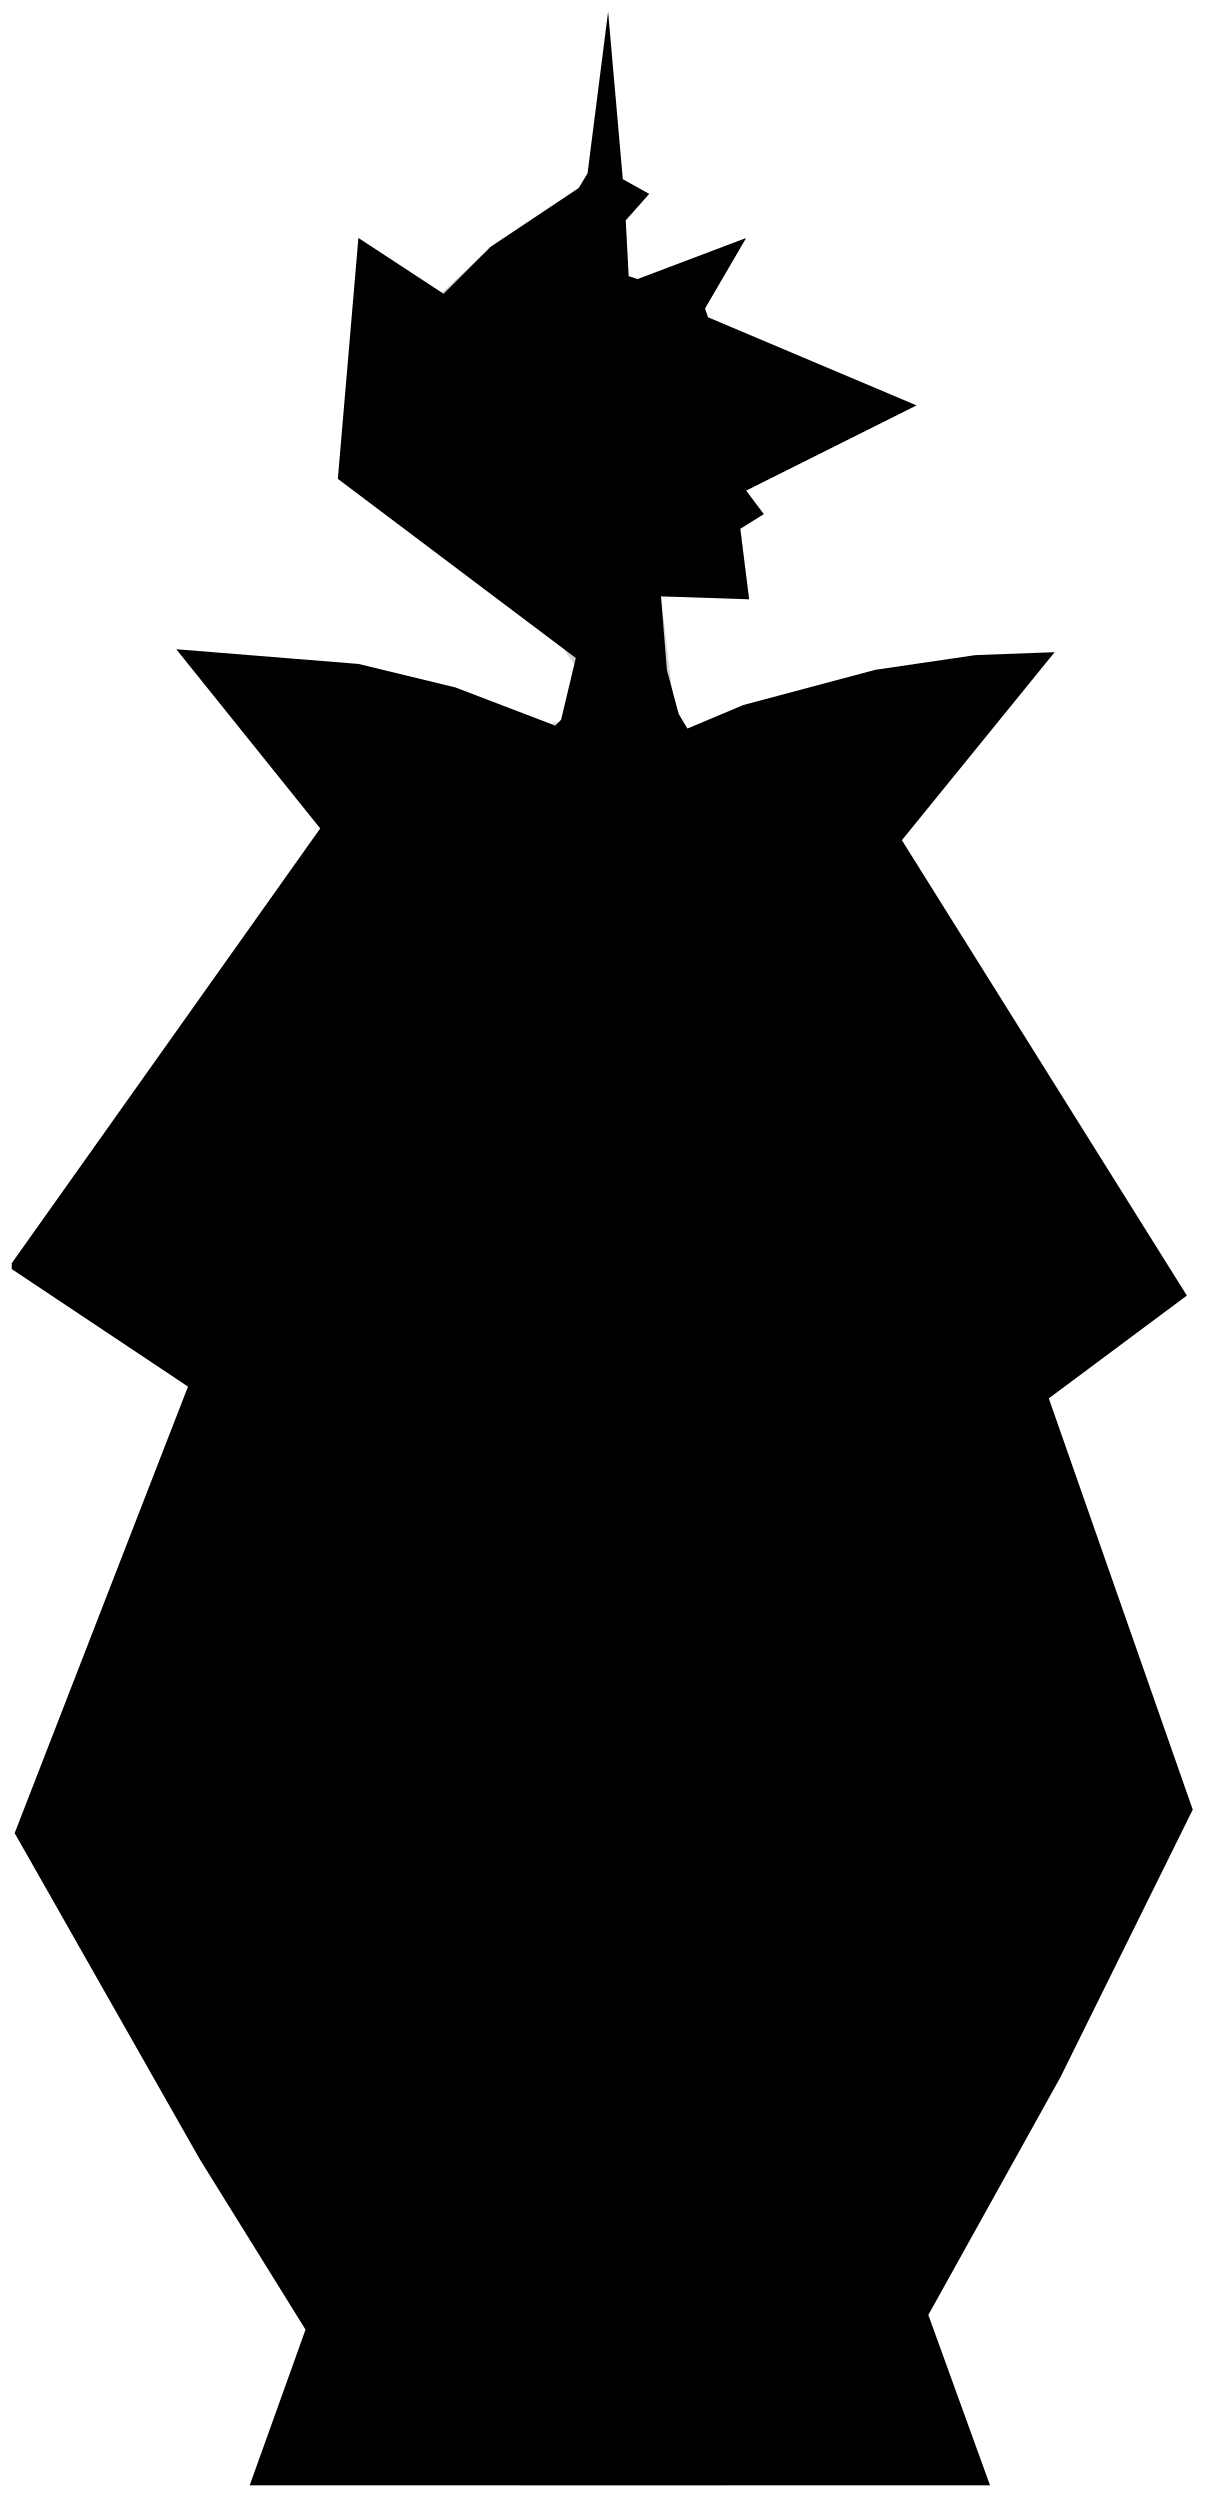
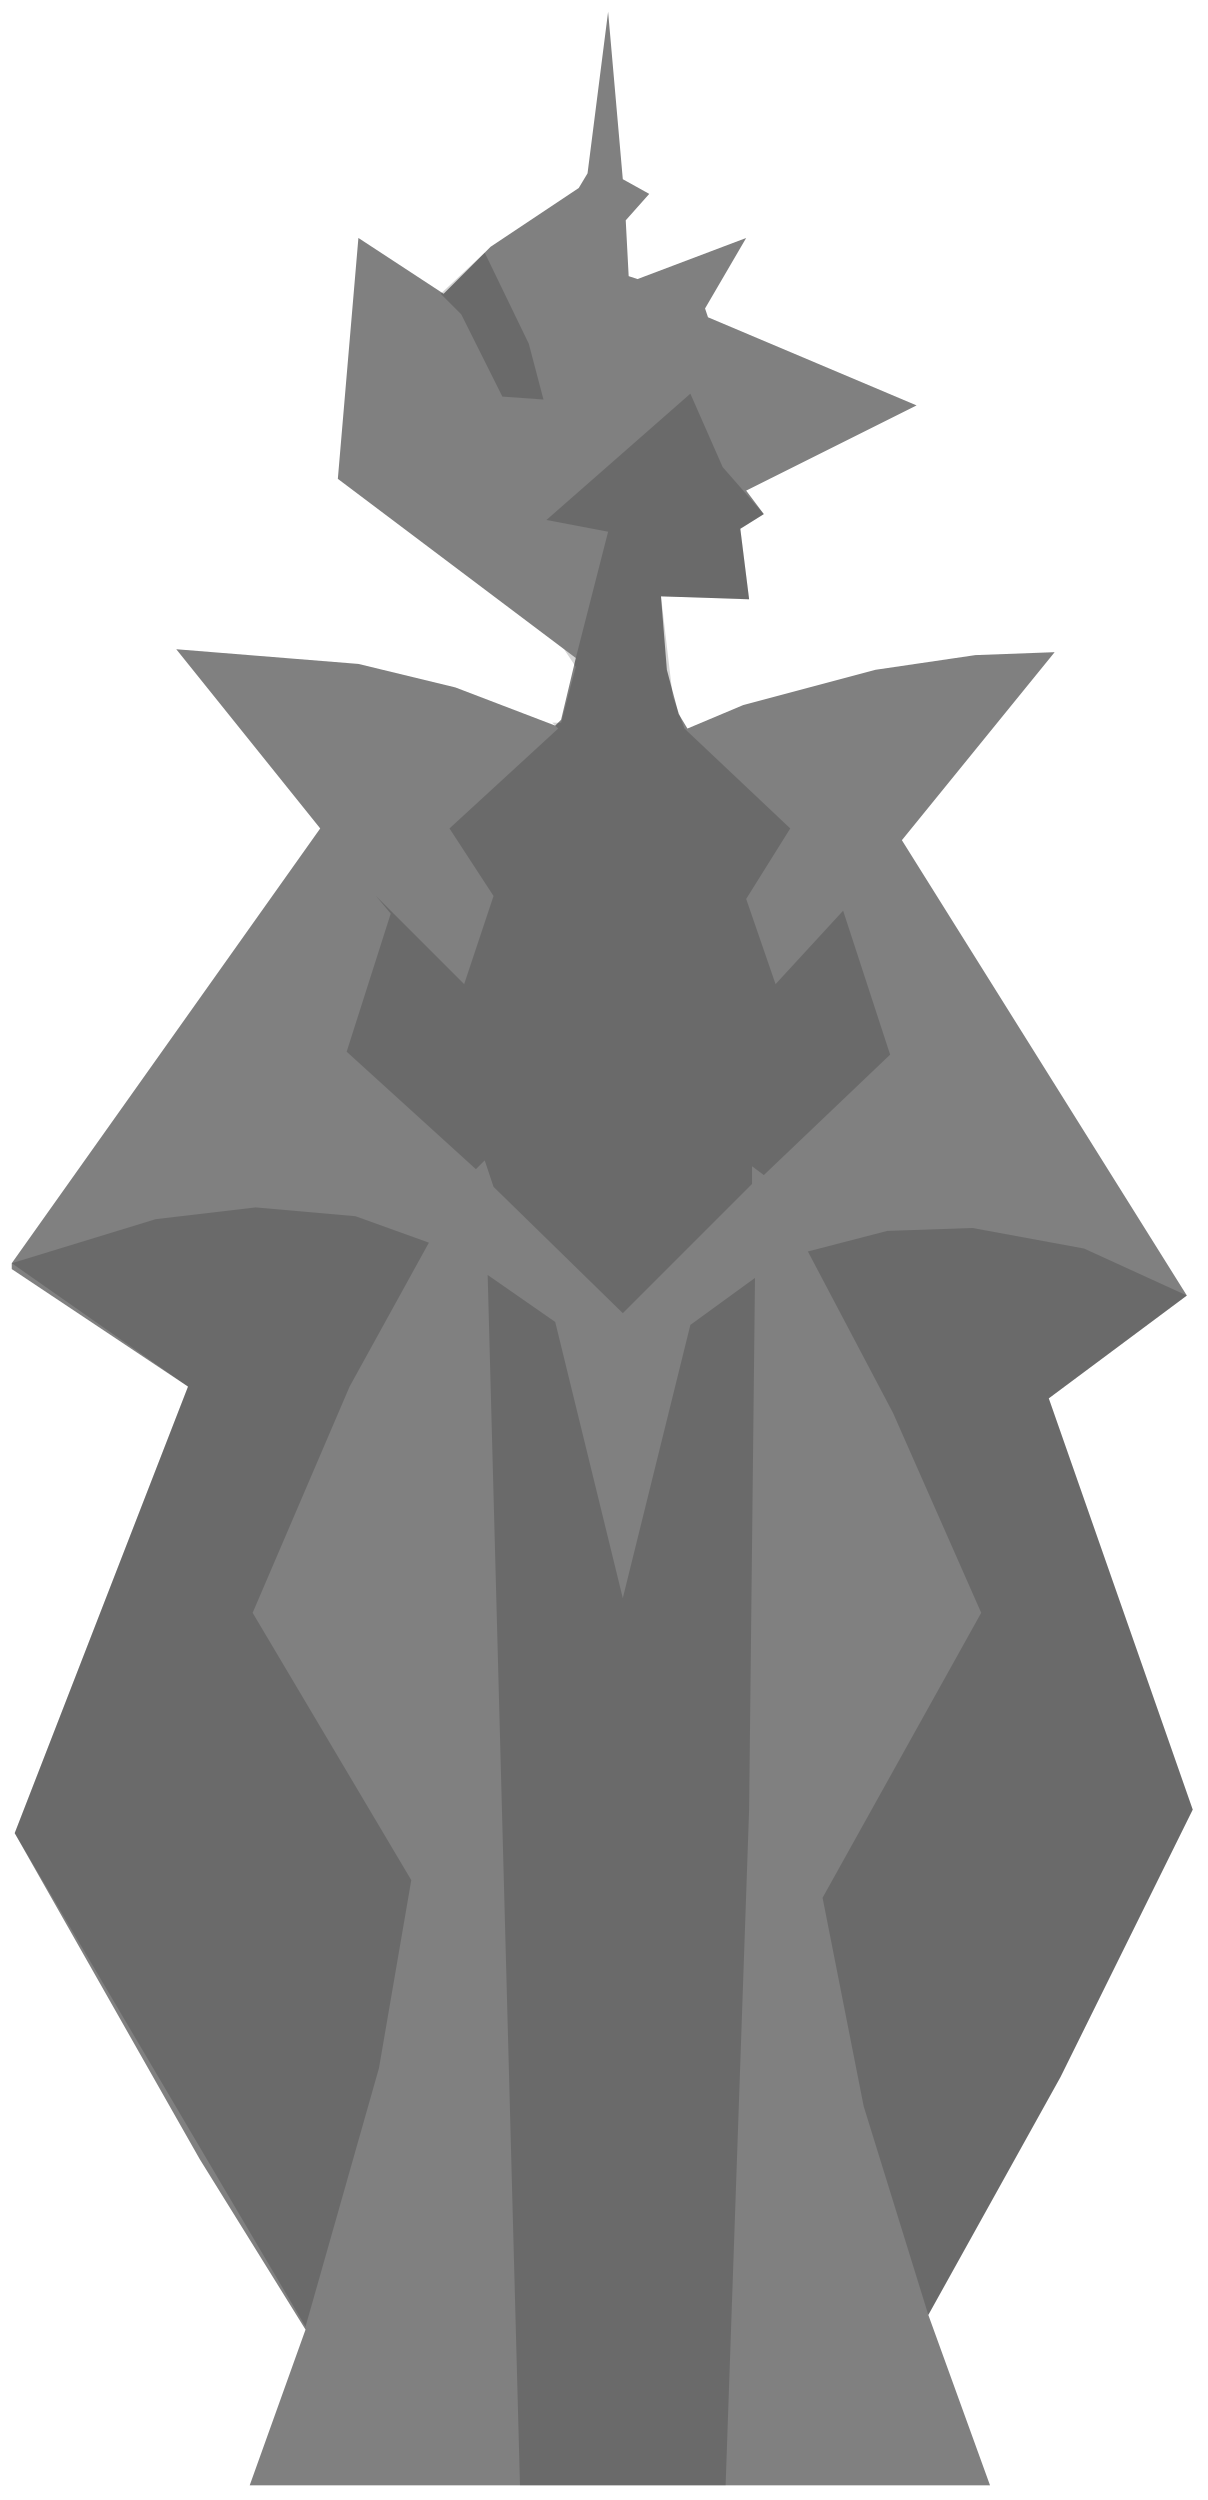
<svg xmlns="http://www.w3.org/2000/svg" viewBox="0 0 411 851" role="img" aria-label="Bastião">
-   <path d="M207,4 L200,59 L197,64 L167,84 L151,100 L122,81 L115,163 L196,224 L191,245 L189,247 L155,234 L122,226 L60,221 L109,282 L4,430 L4,432 L64,472 L5,624 L68,735 L104,793 L85,846 L337,846 L316,788 L361,707 L406,616 L357,476 L404,441 L307,286 L359,222 L332,223 L298,228 L253,240 L234,248 L231,243 L227,228 L225,203 L255,204 L252,180 L260,175 L254,167 L312,138 L241,108 L240,105 L254,81 L217,95 L214,94 L213,75 L221,66 L212,61Z" fill="currentColor" fill-rule="evenodd" />
+   <path d="M207,4 L200,59 L197,64 L167,84 L151,100 L122,81 L115,163 L196,224 L191,245 L189,247 L155,234 L122,226 L60,221 L109,282 L4,430 L4,432 L64,472 L5,624 L68,735 L104,793 L85,846 L337,846 L316,788 L361,707 L406,616 L357,476 L404,441 L307,286 L359,222 L332,223 L298,228 L253,240 L234,248 L231,243 L227,228 L225,203 L255,204 L252,180 L260,175 L254,167 L312,138 L241,108 L240,105 L254,81 L217,95 L214,94 L213,75 L221,66 L212,61Z" fill="#808080" fill-rule="evenodd" />
  <path d="M166,434 L177,846 L247,846 L255,616 L257,435 L235,451 L212,544 L189,450Z M331,418 L302,419 L275,426 L304,481 L334,549 L280,646 L294,717 L316,788 L361,707 L406,616 L357,476 L404,441 L369,425Z M87,411 L53,415 L4,430 L64,472 L5,624 L104,792 L129,704 L140,640 L86,549 L119,472 L146,423 L121,414Z M235,134 L186,177 L207,181 L196,224 L192,221 L196,227 L191,246 L188,246 L190,248 L153,282 L168,305 L158,335 L128,305 L133,311 L118,358 L162,398 L165,395 L168,404 L212,447 L256,403 L256,397 L260,400 L303,359 L287,310 L264,335 L254,306 L269,282 L233,248 L229,237 L225,203 L255,204 L252,180 L260,175 L246,159Z M165,86 L150,100 L157,107 L171,135 L185,136 L180,117Z" fill="#000" opacity=".17" />
</svg>
